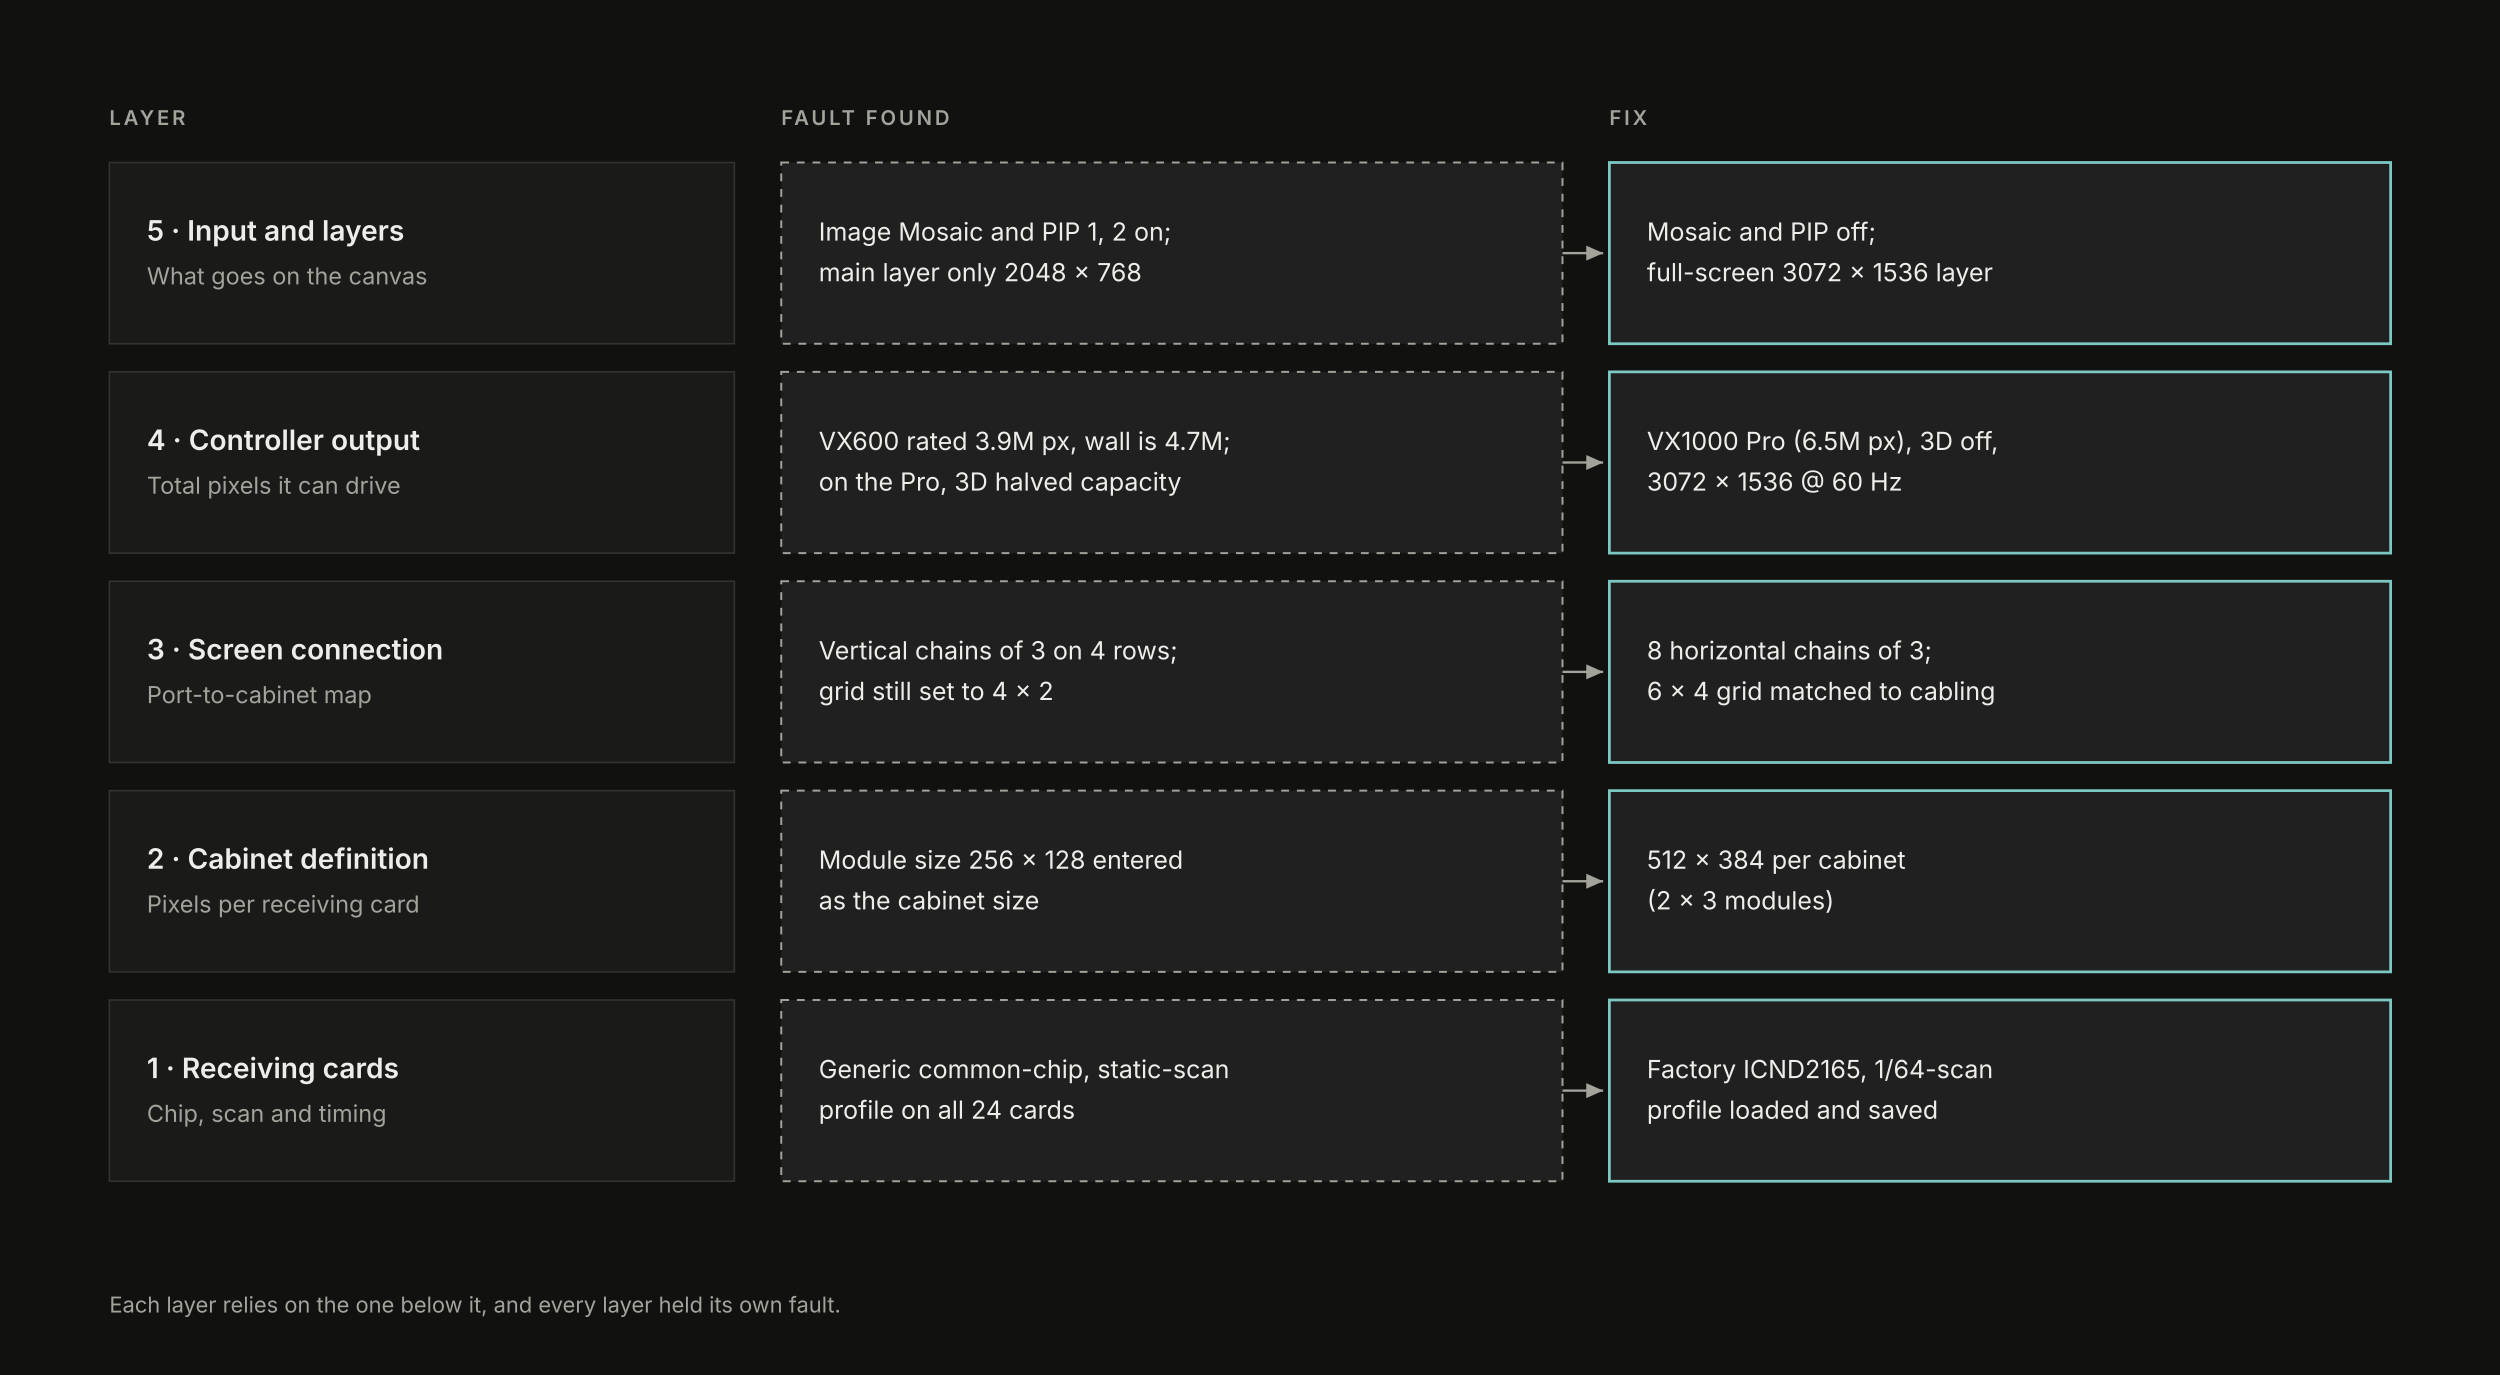
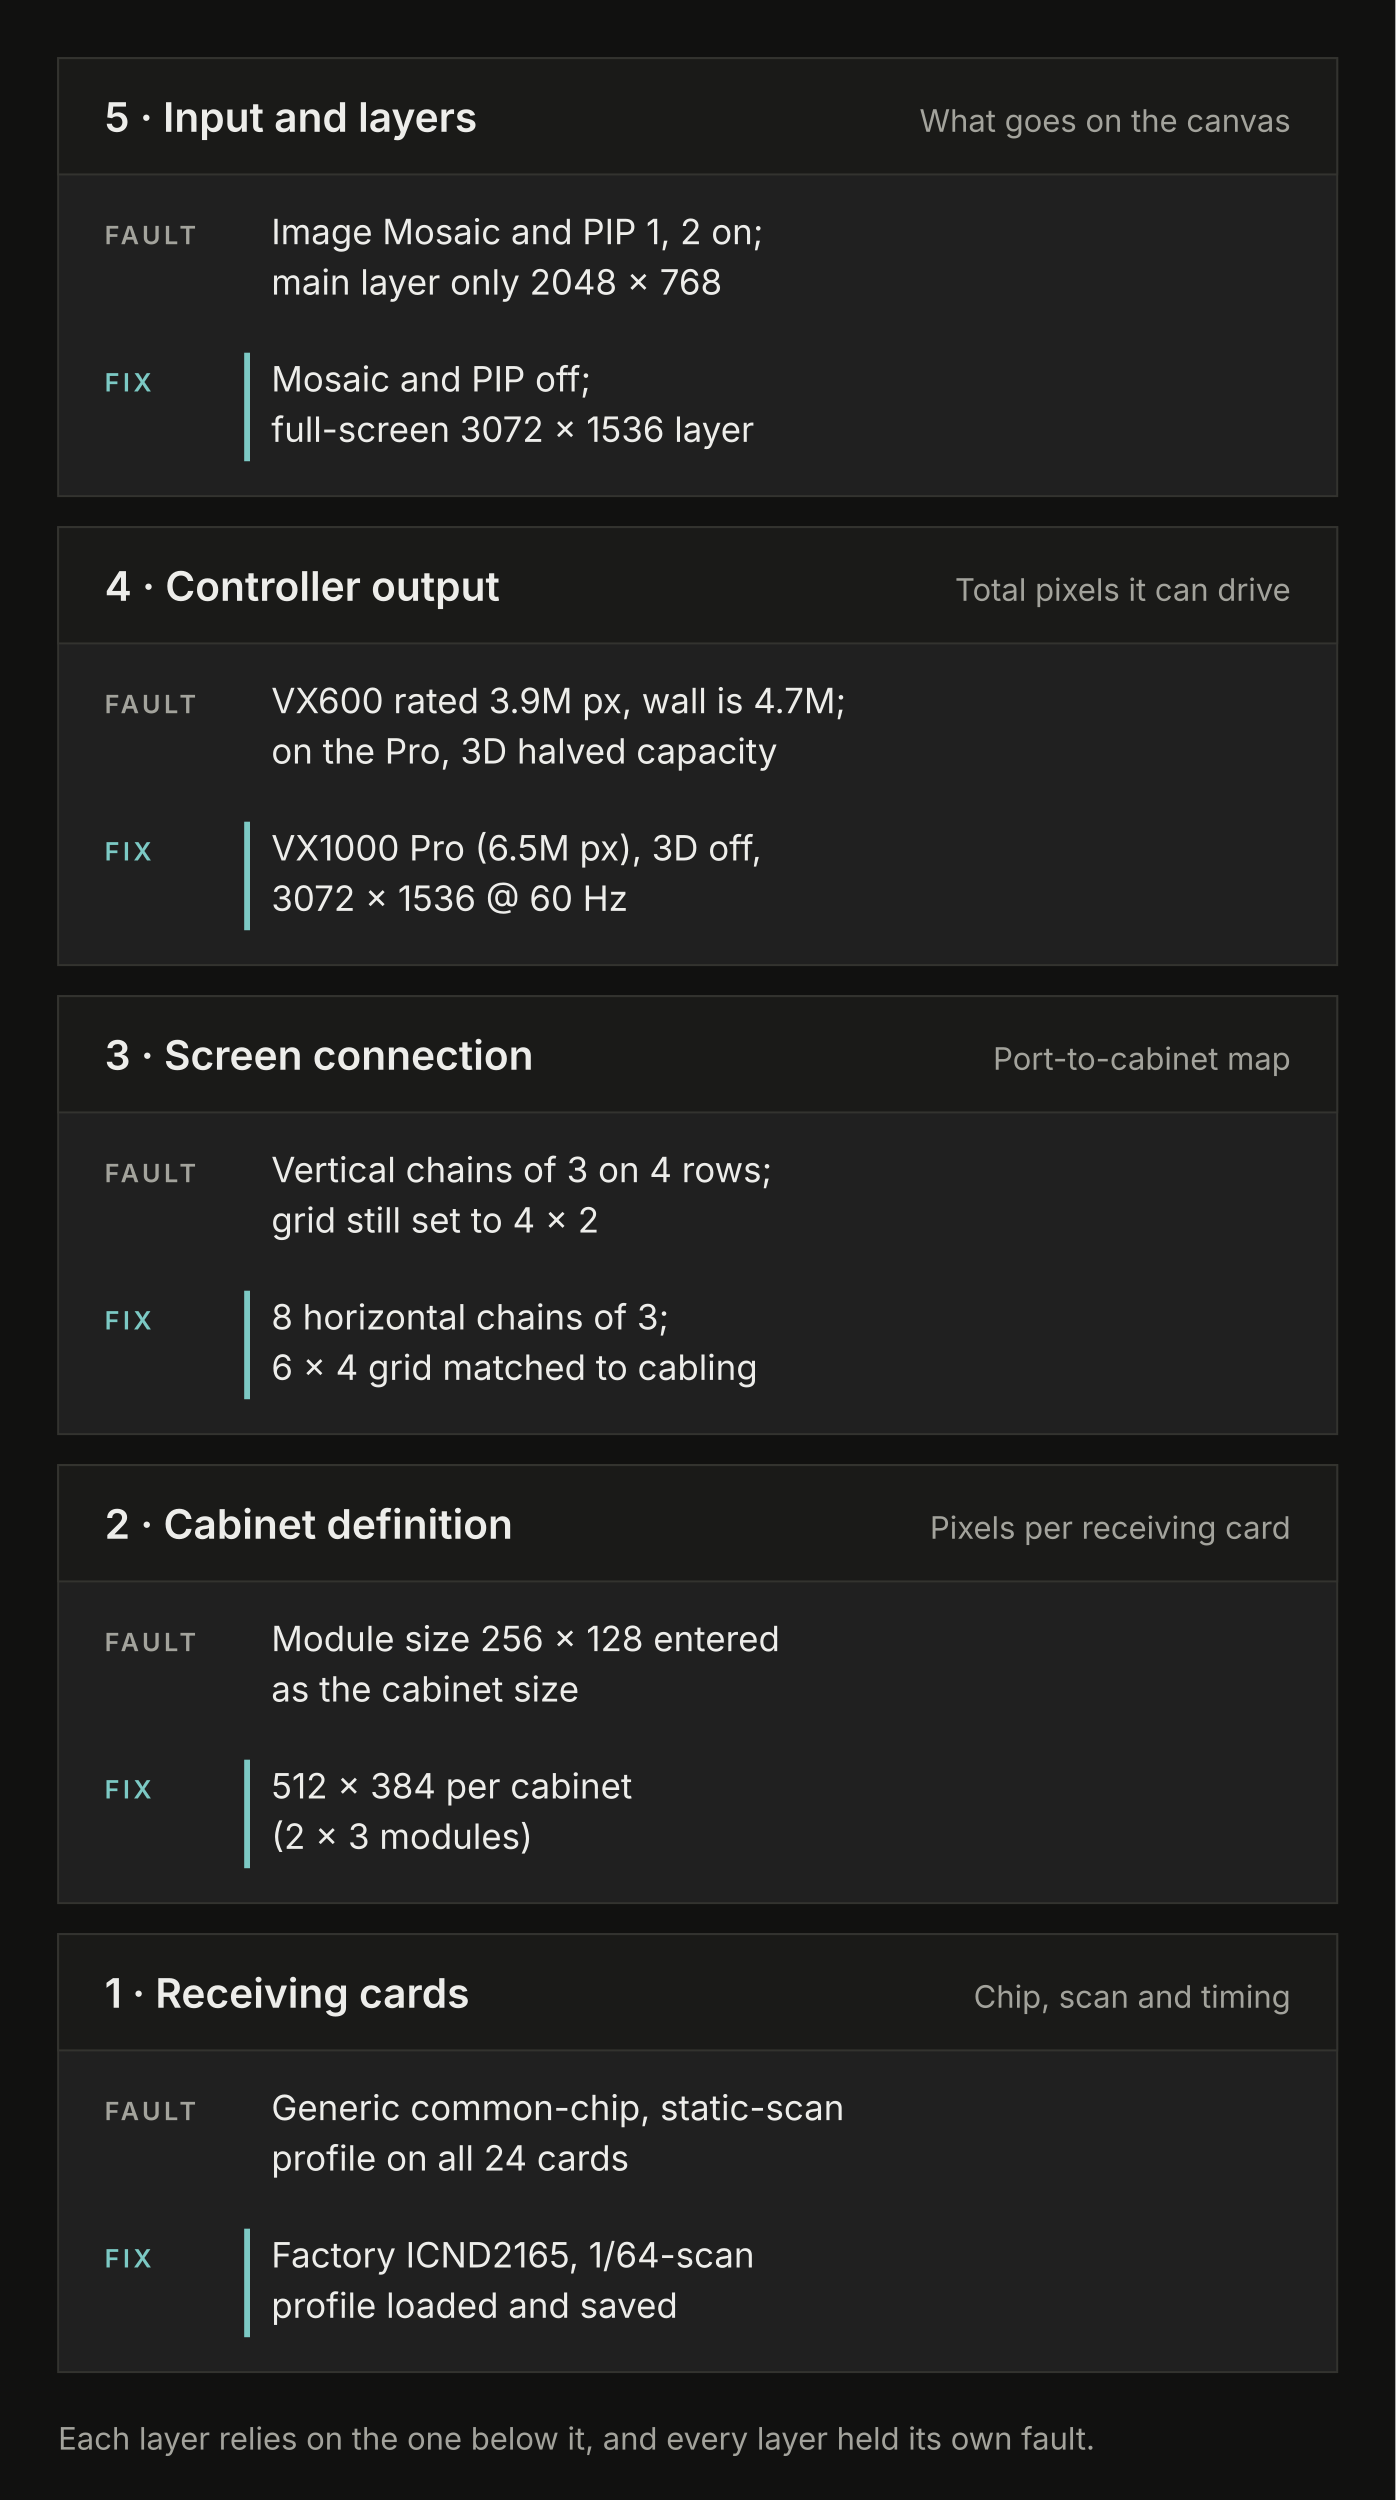
- <svg xmlns="http://www.w3.org/2000/svg" viewBox="0 0 1600 880" width="1600" height="880" role="img" aria-label="LED wall configuration layers: five layers from receiving cards up to input and layers, each with the fault found and the fix applied" font-family="Inter, 'Helvetica Neue', Helvetica, Arial, sans-serif">
+ <svg xmlns="http://www.w3.org/2000/svg" viewBox="0 0 720 1290" width="720" height="1290" role="img" aria-label="LED wall configuration layers: five layers from receiving cards up to input and layers, each with the fault found and the fix applied" font-family="Inter, 'Helvetica Neue', Helvetica, Arial, sans-serif">
  <defs>
    <marker id="arrow" viewBox="0 0 10 10" refX="9" refY="5" markerWidth="8" markerHeight="8" orient="auto-start-reverse">
      <path d="M0,1 L9,5 L0,9 z" fill="#a3a39c" />
    </marker>
  </defs>
-   <rect width="1600" height="880" fill="#111110" />
-   <text x="70" y="80" font-size="13" letter-spacing="1.8" font-weight="600" fill="#a3a39c">LAYER</text>
-   <text x="500" y="80" font-size="13" letter-spacing="1.8" font-weight="600" fill="#a3a39c">FAULT FOUND</text>
-   <text x="1030" y="80" font-size="13" letter-spacing="1.8" font-weight="600" fill="#a3a39c">FIX</text>
-   <rect x="70" y="104" width="400" height="116" fill="#1a1a18" stroke="#33332f" />
-   <rect x="500" y="104" width="500" height="116" fill="#202020" stroke="#a3a39c" stroke-width="1.25" stroke-dasharray="5 5" />
-   <rect x="1030" y="104" width="500" height="116" fill="#202020" stroke="#7cc9c4" stroke-width="1.75" />
-   <text x="94" y="154" font-size="18" font-weight="600" fill="#ededea">5 · Input and layers</text>
-   <text x="94" y="182" text-anchor="start" font-size="15" fill="#a3a39c">What goes on the canvas</text>
-   <text x="524" y="154" font-size="16" fill="#ededea">Image Mosaic and PIP 1, 2 on;</text>
-   <text x="524" y="180" font-size="16" fill="#ededea">main layer only 2048 × 768</text>
-   <text x="1054" y="154" font-size="16" fill="#ededea">Mosaic and PIP off;</text>
-   <text x="1054" y="180" font-size="16" fill="#ededea">full-screen 3072 × 1536 layer</text>
-   <path d="M1000,162.0 L1026,162.0" fill="none" stroke="#a3a39c" stroke-width="1.5" marker-end="url(#arrow)" />
-   <rect x="70" y="238" width="400" height="116" fill="#1a1a18" stroke="#33332f" />
-   <rect x="500" y="238" width="500" height="116" fill="#202020" stroke="#a3a39c" stroke-width="1.25" stroke-dasharray="5 5" />
-   <rect x="1030" y="238" width="500" height="116" fill="#202020" stroke="#7cc9c4" stroke-width="1.75" />
-   <text x="94" y="288" font-size="18" font-weight="600" fill="#ededea">4 · Controller output</text>
-   <text x="94" y="316" text-anchor="start" font-size="15" fill="#a3a39c">Total pixels it can drive</text>
-   <text x="524" y="288" font-size="16" fill="#ededea">VX600 rated 3.9M px, wall is 4.7M;</text>
-   <text x="524" y="314" font-size="16" fill="#ededea">on the Pro, 3D halved capacity</text>
-   <text x="1054" y="288" font-size="16" fill="#ededea">VX1000 Pro (6.5M px), 3D off,</text>
-   <text x="1054" y="314" font-size="16" fill="#ededea">3072 × 1536 @ 60 Hz</text>
-   <path d="M1000,296.0 L1026,296.0" fill="none" stroke="#a3a39c" stroke-width="1.5" marker-end="url(#arrow)" />
-   <rect x="70" y="372" width="400" height="116" fill="#1a1a18" stroke="#33332f" />
-   <rect x="500" y="372" width="500" height="116" fill="#202020" stroke="#a3a39c" stroke-width="1.25" stroke-dasharray="5 5" />
-   <rect x="1030" y="372" width="500" height="116" fill="#202020" stroke="#7cc9c4" stroke-width="1.75" />
-   <text x="94" y="422" font-size="18" font-weight="600" fill="#ededea">3 · Screen connection</text>
-   <text x="94" y="450" text-anchor="start" font-size="15" fill="#a3a39c">Port-to-cabinet map</text>
-   <text x="524" y="422" font-size="16" fill="#ededea">Vertical chains of 3 on 4 rows;</text>
-   <text x="524" y="448" font-size="16" fill="#ededea">grid still set to 4 × 2</text>
-   <text x="1054" y="422" font-size="16" fill="#ededea">8 horizontal chains of 3;</text>
-   <text x="1054" y="448" font-size="16" fill="#ededea">6 × 4 grid matched to cabling</text>
-   <path d="M1000,430.0 L1026,430.0" fill="none" stroke="#a3a39c" stroke-width="1.5" marker-end="url(#arrow)" />
-   <rect x="70" y="506" width="400" height="116" fill="#1a1a18" stroke="#33332f" />
-   <rect x="500" y="506" width="500" height="116" fill="#202020" stroke="#a3a39c" stroke-width="1.25" stroke-dasharray="5 5" />
-   <rect x="1030" y="506" width="500" height="116" fill="#202020" stroke="#7cc9c4" stroke-width="1.75" />
-   <text x="94" y="556" font-size="18" font-weight="600" fill="#ededea">2 · Cabinet definition</text>
-   <text x="94" y="584" text-anchor="start" font-size="15" fill="#a3a39c">Pixels per receiving card</text>
-   <text x="524" y="556" font-size="16" fill="#ededea">Module size 256 × 128 entered</text>
-   <text x="524" y="582" font-size="16" fill="#ededea">as the cabinet size</text>
-   <text x="1054" y="556" font-size="16" fill="#ededea">512 × 384 per cabinet</text>
-   <text x="1054" y="582" font-size="16" fill="#ededea">(2 × 3 modules)</text>
-   <path d="M1000,564.0 L1026,564.0" fill="none" stroke="#a3a39c" stroke-width="1.5" marker-end="url(#arrow)" />
-   <rect x="70" y="640" width="400" height="116" fill="#1a1a18" stroke="#33332f" />
-   <rect x="500" y="640" width="500" height="116" fill="#202020" stroke="#a3a39c" stroke-width="1.25" stroke-dasharray="5 5" />
-   <rect x="1030" y="640" width="500" height="116" fill="#202020" stroke="#7cc9c4" stroke-width="1.75" />
-   <text x="94" y="690" font-size="18" font-weight="600" fill="#ededea">1 · Receiving cards</text>
-   <text x="94" y="718" text-anchor="start" font-size="15" fill="#a3a39c">Chip, scan and timing</text>
-   <text x="524" y="690" font-size="16" fill="#ededea">Generic common-chip, static-scan</text>
-   <text x="524" y="716" font-size="16" fill="#ededea">profile on all 24 cards</text>
-   <text x="1054" y="690" font-size="16" fill="#ededea">Factory ICND2165, 1/64-scan</text>
-   <text x="1054" y="716" font-size="16" fill="#ededea">profile loaded and saved</text>
-   <path d="M1000,698.0 L1026,698.0" fill="none" stroke="#a3a39c" stroke-width="1.5" marker-end="url(#arrow)" />
-   <text x="70" y="840" text-anchor="start" font-size="14" fill="#a3a39c">Each layer relies on the one below it, and every layer held its own fault.</text>
+   <rect width="720" height="1290" fill="#111110" />
+   <rect x="30" y="30" width="660" height="226" fill="#202020" stroke="#33332f" />
+   <rect x="30" y="30" width="660" height="60" fill="#1a1a18" stroke="#33332f" />
+   <text x="54" y="68" font-size="21" font-weight="600" fill="#ededea">5 · Input and layers</text>
+   <text x="666" y="68" text-anchor="end" font-size="16" fill="#a3a39c">What goes on the canvas</text>
+   <text x="54" y="126" font-size="13" letter-spacing="1.8" font-weight="600" fill="#a3a39c">FAULT</text>
+   <text x="140" y="126" font-size="18" fill="#ededea">Image Mosaic and PIP 1, 2 on;</text>
+   <text x="140" y="152" font-size="18" fill="#ededea">main layer only 2048 × 768</text>
+   <text x="54" y="202" font-size="13" letter-spacing="1.8" font-weight="600" fill="#7cc9c4">FIX</text>
+   <text x="140" y="202" font-size="18" fill="#ededea">Mosaic and PIP off;</text>
+   <text x="140" y="228" font-size="18" fill="#ededea">full-screen 3072 × 1536 layer</text>
+   <rect x="126" y="182" width="3" height="56" fill="#7cc9c4" />
+   <rect x="30" y="272" width="660" height="226" fill="#202020" stroke="#33332f" />
+   <rect x="30" y="272" width="660" height="60" fill="#1a1a18" stroke="#33332f" />
+   <text x="54" y="310" font-size="21" font-weight="600" fill="#ededea">4 · Controller output</text>
+   <text x="666" y="310" text-anchor="end" font-size="16" fill="#a3a39c">Total pixels it can drive</text>
+   <text x="54" y="368" font-size="13" letter-spacing="1.8" font-weight="600" fill="#a3a39c">FAULT</text>
+   <text x="140" y="368" font-size="18" fill="#ededea">VX600 rated 3.9M px, wall is 4.7M;</text>
+   <text x="140" y="394" font-size="18" fill="#ededea">on the Pro, 3D halved capacity</text>
+   <text x="54" y="444" font-size="13" letter-spacing="1.8" font-weight="600" fill="#7cc9c4">FIX</text>
+   <text x="140" y="444" font-size="18" fill="#ededea">VX1000 Pro (6.5M px), 3D off,</text>
+   <text x="140" y="470" font-size="18" fill="#ededea">3072 × 1536 @ 60 Hz</text>
+   <rect x="126" y="424" width="3" height="56" fill="#7cc9c4" />
+   <rect x="30" y="514" width="660" height="226" fill="#202020" stroke="#33332f" />
+   <rect x="30" y="514" width="660" height="60" fill="#1a1a18" stroke="#33332f" />
+   <text x="54" y="552" font-size="21" font-weight="600" fill="#ededea">3 · Screen connection</text>
+   <text x="666" y="552" text-anchor="end" font-size="16" fill="#a3a39c">Port-to-cabinet map</text>
+   <text x="54" y="610" font-size="13" letter-spacing="1.8" font-weight="600" fill="#a3a39c">FAULT</text>
+   <text x="140" y="610" font-size="18" fill="#ededea">Vertical chains of 3 on 4 rows;</text>
+   <text x="140" y="636" font-size="18" fill="#ededea">grid still set to 4 × 2</text>
+   <text x="54" y="686" font-size="13" letter-spacing="1.8" font-weight="600" fill="#7cc9c4">FIX</text>
+   <text x="140" y="686" font-size="18" fill="#ededea">8 horizontal chains of 3;</text>
+   <text x="140" y="712" font-size="18" fill="#ededea">6 × 4 grid matched to cabling</text>
+   <rect x="126" y="666" width="3" height="56" fill="#7cc9c4" />
+   <rect x="30" y="756" width="660" height="226" fill="#202020" stroke="#33332f" />
+   <rect x="30" y="756" width="660" height="60" fill="#1a1a18" stroke="#33332f" />
+   <text x="54" y="794" font-size="21" font-weight="600" fill="#ededea">2 · Cabinet definition</text>
+   <text x="666" y="794" text-anchor="end" font-size="16" fill="#a3a39c">Pixels per receiving card</text>
+   <text x="54" y="852" font-size="13" letter-spacing="1.8" font-weight="600" fill="#a3a39c">FAULT</text>
+   <text x="140" y="852" font-size="18" fill="#ededea">Module size 256 × 128 entered</text>
+   <text x="140" y="878" font-size="18" fill="#ededea">as the cabinet size</text>
+   <text x="54" y="928" font-size="13" letter-spacing="1.8" font-weight="600" fill="#7cc9c4">FIX</text>
+   <text x="140" y="928" font-size="18" fill="#ededea">512 × 384 per cabinet</text>
+   <text x="140" y="954" font-size="18" fill="#ededea">(2 × 3 modules)</text>
+   <rect x="126" y="908" width="3" height="56" fill="#7cc9c4" />
+   <rect x="30" y="998" width="660" height="226" fill="#202020" stroke="#33332f" />
+   <rect x="30" y="998" width="660" height="60" fill="#1a1a18" stroke="#33332f" />
+   <text x="54" y="1036" font-size="21" font-weight="600" fill="#ededea">1 · Receiving cards</text>
+   <text x="666" y="1036" text-anchor="end" font-size="16" fill="#a3a39c">Chip, scan and timing</text>
+   <text x="54" y="1094" font-size="13" letter-spacing="1.8" font-weight="600" fill="#a3a39c">FAULT</text>
+   <text x="140" y="1094" font-size="18" fill="#ededea">Generic common-chip, static-scan</text>
+   <text x="140" y="1120" font-size="18" fill="#ededea">profile on all 24 cards</text>
+   <text x="54" y="1170" font-size="13" letter-spacing="1.8" font-weight="600" fill="#7cc9c4">FIX</text>
+   <text x="140" y="1170" font-size="18" fill="#ededea">Factory ICND2165, 1/64-scan</text>
+   <text x="140" y="1196" font-size="18" fill="#ededea">profile loaded and saved</text>
+   <rect x="126" y="1150" width="3" height="56" fill="#7cc9c4" />
+   <text x="30" y="1264" text-anchor="start" font-size="16" fill="#a3a39c">Each layer relies on the one below it, and every layer held its own fault.</text>
</svg>
